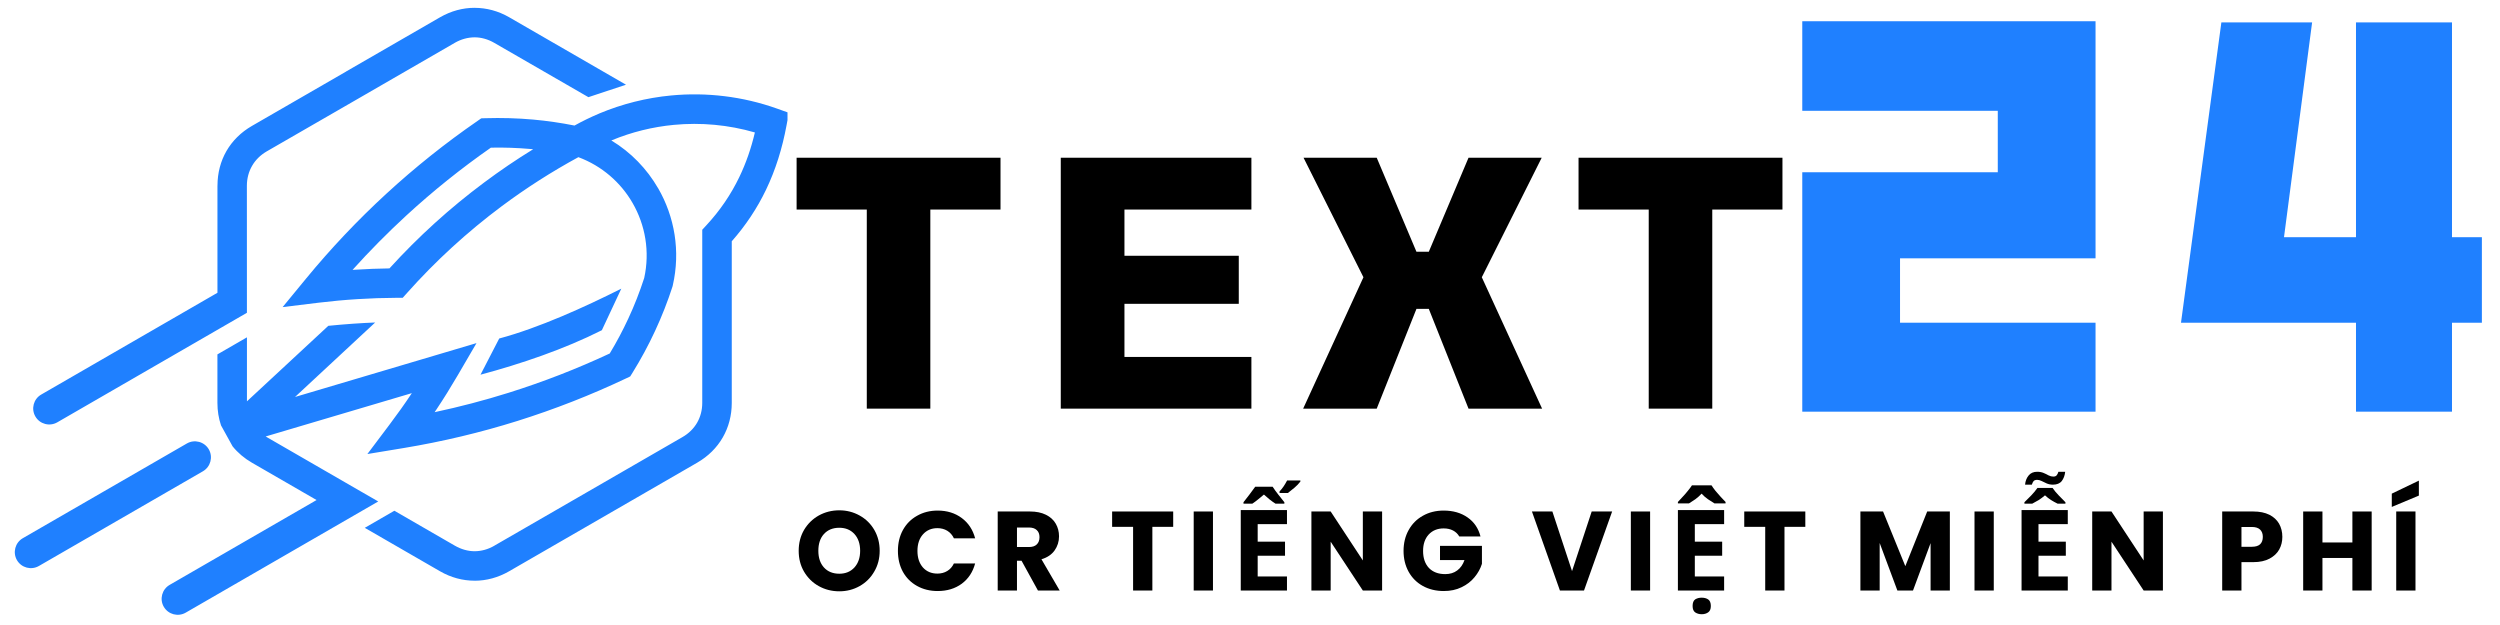
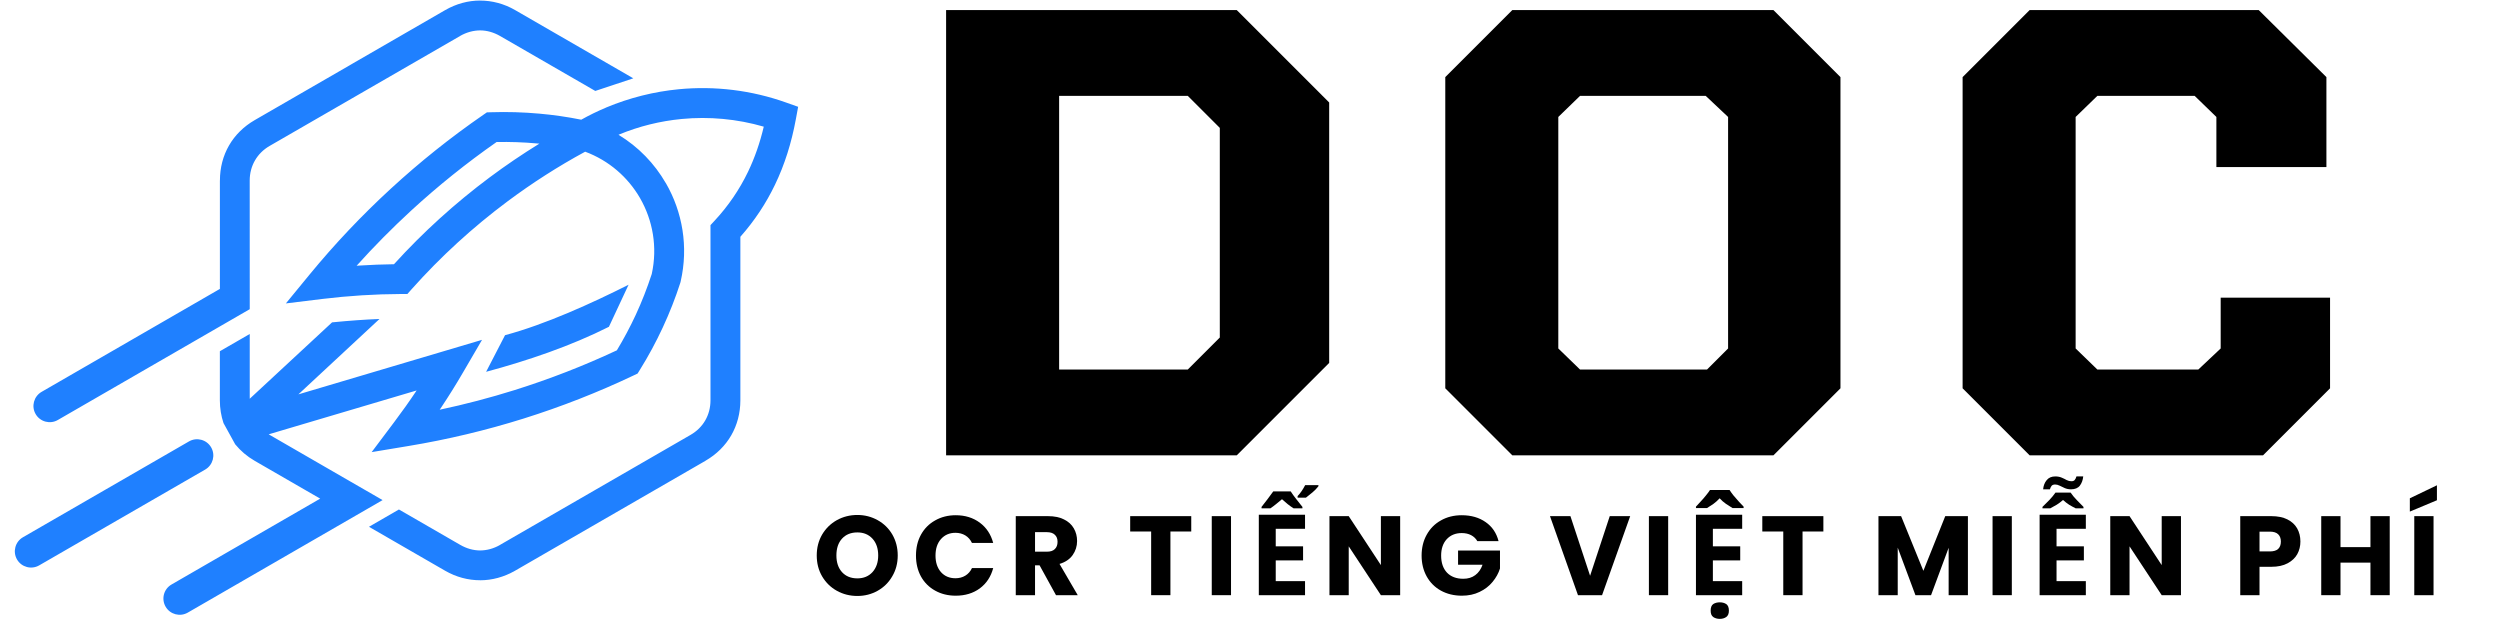
<svg xmlns="http://www.w3.org/2000/svg" width="400" zoomAndPan="magnify" viewBox="0 0 300 75" height="100" preserveAspectRatio="xMidYMid meet" version="1.0">
  <defs>
    <g />
-     <clipPath id="8205510148">
-       <path d="M 0.281 6 L 11 6 L 11 16 L 0.281 16 Z M 0.281 6 " clip-rule="nonzero" />
+     <clipPath id="21e8e0ac34">
+       <rect x="0" width="198" y="0" height="19" />
    </clipPath>
-     <clipPath id="63d473bcd4">
-       <rect x="0" width="198" y="0" height="20" />
+     <clipPath id="2af22c2333">
+       <rect x="0" width="181" y="0" height="70" />
    </clipPath>
-     <clipPath id="42aabb6d1d">
-       <path d="M 0.281 10 L 26 10 L 26 42 L 0.281 42 Z M 0.281 10 " clip-rule="nonzero" />
-     </clipPath>
-     <clipPath id="11c46262fb">
-       <rect x="0" width="124" y="0" height="50" />
-     </clipPath>
-     <clipPath id="98b4b3b037">
-       <path d="M 1.5 0.875 L 94.5 0.875 L 94.5 74 L 1.5 74 Z M 1.5 0.875 " clip-rule="nonzero" />
-     </clipPath>
-     <clipPath id="f3a13a80ad">
-       <rect x="0" width="86" y="0" height="70" />
+     <clipPath id="dbe7daa8ae">
+       <path d="M 1.5 0 L 96 0 L 96 74 L 1.5 74 Z M 1.5 0 " clip-rule="nonzero" />
    </clipPath>
  </defs>
-   <g transform="matrix(1, 0, 0, 1, 95, 55)">
-     <g clip-path="url(#63d473bcd4)">
-       <g clip-path="url(#8205510148)">
-         <g fill="#000000" fill-opacity="1">
-           <g transform="translate(0.38951, 15.8624)">
-             <g>
-               <path d="M 5.328 0.094 C 4.43 0.094 3.609 -0.113 2.859 -0.531 C 2.117 -0.945 1.531 -1.523 1.094 -2.266 C 0.664 -3.004 0.453 -3.836 0.453 -4.766 C 0.453 -5.691 0.664 -6.523 1.094 -7.266 C 1.531 -8.004 2.117 -8.582 2.859 -9 C 3.609 -9.414 4.43 -9.625 5.328 -9.625 C 6.211 -9.625 7.023 -9.414 7.766 -9 C 8.516 -8.582 9.102 -8.004 9.531 -7.266 C 9.957 -6.523 10.172 -5.691 10.172 -4.766 C 10.172 -3.836 9.953 -3.004 9.516 -2.266 C 9.086 -1.523 8.504 -0.945 7.766 -0.531 C 7.023 -0.113 6.211 0.094 5.328 0.094 Z M 5.328 -2.016 C 6.078 -2.016 6.68 -2.266 7.141 -2.766 C 7.598 -3.273 7.828 -3.941 7.828 -4.766 C 7.828 -5.609 7.598 -6.281 7.141 -6.781 C 6.68 -7.281 6.078 -7.531 5.328 -7.531 C 4.555 -7.531 3.941 -7.281 3.484 -6.781 C 3.035 -6.289 2.812 -5.617 2.812 -4.766 C 2.812 -3.93 3.035 -3.266 3.484 -2.766 C 3.941 -2.266 4.555 -2.016 5.328 -2.016 Z M 5.328 -2.016 " />
-             </g>
+   <g transform="matrix(1, 0, 0, 1, 97, 56)">
+     <g clip-path="url(#21e8e0ac34)">
+       <g fill="#000000" fill-opacity="1">
+         <g transform="translate(0.556175, 15.42118)">
+           <g>
+             <path d="M 5.328 0.094 C 4.43 0.094 3.609 -0.113 2.859 -0.531 C 2.117 -0.945 1.531 -1.523 1.094 -2.266 C 0.664 -3.004 0.453 -3.836 0.453 -4.766 C 0.453 -5.691 0.664 -6.523 1.094 -7.266 C 1.531 -8.004 2.117 -8.582 2.859 -9 C 3.609 -9.414 4.43 -9.625 5.328 -9.625 C 6.211 -9.625 7.023 -9.414 7.766 -9 C 8.516 -8.582 9.102 -8.004 9.531 -7.266 C 9.957 -6.523 10.172 -5.691 10.172 -4.766 C 10.172 -3.836 9.953 -3.004 9.516 -2.266 C 9.086 -1.523 8.504 -0.945 7.766 -0.531 C 7.023 -0.113 6.211 0.094 5.328 0.094 Z M 5.328 -2.016 C 6.078 -2.016 6.68 -2.266 7.141 -2.766 C 7.598 -3.273 7.828 -3.941 7.828 -4.766 C 7.828 -5.609 7.598 -6.281 7.141 -6.781 C 6.68 -7.281 6.078 -7.531 5.328 -7.531 C 4.555 -7.531 3.941 -7.281 3.484 -6.781 C 3.035 -6.289 2.812 -5.617 2.812 -4.766 C 2.812 -3.93 3.035 -3.266 3.484 -2.766 C 3.941 -2.266 4.555 -2.016 5.328 -2.016 Z M 5.328 -2.016 " />
          </g>
        </g>
      </g>
      <g fill="#000000" fill-opacity="1">
-         <g transform="translate(12.29739, 15.8624)">
+         <g transform="translate(12.46405, 15.42118)">
          <g>
            <path d="M 0.453 -4.75 C 0.453 -5.688 0.648 -6.52 1.047 -7.25 C 1.453 -7.988 2.02 -8.562 2.75 -8.969 C 3.477 -9.383 4.301 -9.594 5.219 -9.594 C 6.344 -9.594 7.305 -9.297 8.109 -8.703 C 8.91 -8.109 9.445 -7.297 9.719 -6.266 L 7.172 -6.266 C 6.984 -6.66 6.719 -6.961 6.375 -7.172 C 6.031 -7.379 5.633 -7.484 5.188 -7.484 C 4.477 -7.484 3.898 -7.234 3.453 -6.734 C 3.016 -6.242 2.797 -5.582 2.797 -4.75 C 2.797 -3.926 3.016 -3.266 3.453 -2.766 C 3.898 -2.273 4.477 -2.031 5.188 -2.031 C 5.633 -2.031 6.031 -2.133 6.375 -2.344 C 6.719 -2.551 6.984 -2.852 7.172 -3.25 L 9.719 -3.25 C 9.445 -2.219 8.91 -1.406 8.109 -0.812 C 7.305 -0.227 6.344 0.062 5.219 0.062 C 4.301 0.062 3.477 -0.141 2.75 -0.547 C 2.02 -0.953 1.453 -1.52 1.047 -2.25 C 0.648 -2.988 0.453 -3.82 0.453 -4.75 Z M 0.453 -4.75 " />
          </g>
        </g>
      </g>
      <g fill="#000000" fill-opacity="1">
-         <g transform="translate(23.88089, 15.8624)">
+         <g transform="translate(24.04755, 15.42118)">
          <g>
            <path d="M 5.672 0 L 3.703 -3.578 L 3.156 -3.578 L 3.156 0 L 0.844 0 L 0.844 -9.484 L 4.719 -9.484 C 5.469 -9.484 6.102 -9.352 6.625 -9.094 C 7.156 -8.832 7.551 -8.473 7.812 -8.016 C 8.07 -7.566 8.203 -7.062 8.203 -6.5 C 8.203 -5.875 8.023 -5.312 7.672 -4.812 C 7.316 -4.312 6.789 -3.957 6.094 -3.75 L 8.281 0 Z M 3.156 -5.219 L 4.578 -5.219 C 5.004 -5.219 5.32 -5.32 5.531 -5.531 C 5.75 -5.738 5.859 -6.031 5.859 -6.406 C 5.859 -6.77 5.75 -7.051 5.531 -7.25 C 5.32 -7.457 5.004 -7.562 4.578 -7.562 L 3.156 -7.562 Z M 3.156 -5.219 " />
          </g>
        </g>
      </g>
      <g fill="#000000" fill-opacity="1">
-         <g transform="translate(33.97765, 15.8624)">
+         <g transform="translate(34.14432, 15.42118)">
          <g />
        </g>
      </g>
      <g fill="#000000" fill-opacity="1">
-         <g transform="translate(38.12746, 15.8624)">
+         <g transform="translate(38.29413, 15.42118)">
          <g>
            <path d="M 7.656 -9.484 L 7.656 -7.641 L 5.156 -7.641 L 5.156 0 L 2.844 0 L 2.844 -7.641 L 0.328 -7.641 L 0.328 -9.484 Z M 7.656 -9.484 " />
          </g>
        </g>
      </g>
      <g fill="#000000" fill-opacity="1">
-         <g transform="translate(47.39976, 15.8624)">
+         <g transform="translate(47.56643, 15.42118)">
          <g>
            <path d="M 3.156 -9.484 L 3.156 0 L 0.844 0 L 0.844 -9.484 Z M 3.156 -9.484 " />
          </g>
        </g>
      </g>
      <g fill="#000000" fill-opacity="1">
-         <g transform="translate(52.67138, 15.8624)">
+         <g transform="translate(52.83805, 15.42118)">
          <g>
            <path d="M 6.766 0 L 1.219 0 L 1.219 -9.656 L 6.766 -9.656 L 6.766 -7.969 L 3.25 -7.969 L 3.25 -5.859 L 6.531 -5.859 L 6.531 -4.172 L 3.25 -4.172 L 3.25 -1.688 L 6.766 -1.688 Z M 5.875 -11.891 C 6.051 -12.078 6.207 -12.27 6.344 -12.469 C 6.488 -12.676 6.633 -12.922 6.781 -13.203 L 8.375 -13.203 L 8.375 -13.078 C 8.176 -12.816 7.941 -12.57 7.672 -12.344 C 7.398 -12.113 7.133 -11.898 6.875 -11.703 L 5.875 -11.703 Z M 6.453 -10.422 L 5.391 -10.422 C 5.16 -10.566 4.926 -10.734 4.688 -10.922 C 4.457 -11.109 4.227 -11.305 4 -11.516 C 3.758 -11.305 3.52 -11.109 3.281 -10.922 C 3.051 -10.734 2.828 -10.566 2.609 -10.422 L 1.547 -10.422 L 1.547 -10.594 C 1.766 -10.863 2 -11.164 2.25 -11.5 C 2.508 -11.832 2.742 -12.148 2.953 -12.453 L 5.047 -12.453 C 5.242 -12.148 5.473 -11.832 5.734 -11.5 C 5.992 -11.164 6.234 -10.863 6.453 -10.594 Z M 6.453 -10.422 " />
          </g>
        </g>
      </g>
      <g fill="#000000" fill-opacity="1">
-         <g transform="translate(61.5247, 15.8624)">
+         <g transform="translate(61.69136, 15.42118)">
          <g>
            <path d="M 9.328 0 L 7.016 0 L 3.156 -5.859 L 3.156 0 L 0.844 0 L 0.844 -9.484 L 3.156 -9.484 L 7.016 -3.609 L 7.016 -9.484 L 9.328 -9.484 Z M 9.328 0 " />
          </g>
        </g>
      </g>
      <g fill="#000000" fill-opacity="1">
-         <g transform="translate(72.97305, 15.8624)">
+         <g transform="translate(73.13971, 15.42118)">
          <g>
            <path d="M 7.141 -6.484 C 6.961 -6.797 6.711 -7.035 6.391 -7.203 C 6.078 -7.367 5.703 -7.453 5.266 -7.453 C 4.523 -7.453 3.926 -7.207 3.469 -6.719 C 3.02 -6.227 2.797 -5.57 2.797 -4.75 C 2.797 -3.883 3.031 -3.203 3.5 -2.703 C 3.977 -2.211 4.629 -1.969 5.453 -1.969 C 6.023 -1.969 6.504 -2.113 6.891 -2.406 C 7.285 -2.695 7.578 -3.113 7.766 -3.656 L 4.828 -3.656 L 4.828 -5.359 L 9.859 -5.359 L 9.859 -3.203 C 9.68 -2.629 9.383 -2.094 8.969 -1.594 C 8.562 -1.094 8.039 -0.691 7.406 -0.391 C 6.781 -0.086 6.07 0.062 5.281 0.062 C 4.344 0.062 3.504 -0.141 2.766 -0.547 C 2.035 -0.953 1.469 -1.52 1.062 -2.25 C 0.656 -2.988 0.453 -3.82 0.453 -4.75 C 0.453 -5.688 0.656 -6.52 1.062 -7.25 C 1.469 -7.988 2.035 -8.562 2.766 -8.969 C 3.492 -9.383 4.328 -9.594 5.266 -9.594 C 6.398 -9.594 7.359 -9.316 8.141 -8.766 C 8.922 -8.223 9.438 -7.461 9.688 -6.484 Z M 7.141 -6.484 " />
          </g>
        </g>
      </g>
      <g fill="#000000" fill-opacity="1">
-         <g transform="translate(84.55655, 15.8624)">
+         <g transform="translate(84.72321, 15.42118)">
          <g />
        </g>
      </g>
      <g fill="#000000" fill-opacity="1">
-         <g transform="translate(88.70635, 15.8624)">
+         <g transform="translate(88.87302, 15.42118)">
          <g>
            <path d="M 9.75 -9.484 L 6.375 0 L 3.484 0 L 0.125 -9.484 L 2.578 -9.484 L 4.938 -2.328 L 7.297 -9.484 Z M 9.75 -9.484 " />
          </g>
        </g>
      </g>
      <g fill="#000000" fill-opacity="1">
-         <g transform="translate(99.85735, 15.8624)">
+         <g transform="translate(100.024, 15.42118)">
          <g>
            <path d="M 3.156 -9.484 L 3.156 0 L 0.844 0 L 0.844 -9.484 Z M 3.156 -9.484 " />
          </g>
        </g>
      </g>
      <g fill="#000000" fill-opacity="1">
-         <g transform="translate(105.129, 15.8624)">
+         <g transform="translate(105.2956, 15.42118)">
          <g>
            <path d="M 6.766 0 L 1.219 0 L 1.219 -9.656 L 6.766 -9.656 L 6.766 -7.969 L 3.25 -7.969 L 3.25 -5.859 L 6.531 -5.859 L 6.531 -4.172 L 3.25 -4.172 L 3.25 -1.688 L 6.766 -1.688 Z M 4.078 2.844 C 3.773 2.844 3.516 2.77 3.297 2.625 C 3.086 2.477 2.984 2.223 2.984 1.859 C 2.984 1.473 3.086 1.207 3.297 1.062 C 3.516 0.926 3.773 0.859 4.078 0.859 C 4.379 0.859 4.633 0.926 4.844 1.062 C 5.062 1.207 5.172 1.473 5.172 1.859 C 5.172 2.223 5.062 2.477 4.844 2.625 C 4.633 2.77 4.379 2.844 4.078 2.844 Z M 5.25 -12.625 C 5.375 -12.426 5.535 -12.203 5.734 -11.953 C 5.941 -11.703 6.156 -11.457 6.375 -11.219 C 6.594 -10.988 6.781 -10.789 6.938 -10.625 L 6.938 -10.453 L 5.609 -10.453 C 5.367 -10.598 5.109 -10.766 4.828 -10.953 C 4.547 -11.148 4.289 -11.375 4.062 -11.625 C 3.832 -11.375 3.582 -11.148 3.312 -10.953 C 3.039 -10.766 2.785 -10.598 2.547 -10.453 L 1.219 -10.453 L 1.219 -10.625 C 1.375 -10.801 1.562 -11.004 1.781 -11.234 C 2 -11.461 2.207 -11.703 2.406 -11.953 C 2.613 -12.203 2.781 -12.426 2.906 -12.625 Z M 5.25 -12.625 " />
          </g>
        </g>
      </g>
      <g fill="#000000" fill-opacity="1">
-         <g transform="translate(113.9823, 15.8624)">
+         <g transform="translate(114.1489, 15.42118)">
          <g>
            <path d="M 7.656 -9.484 L 7.656 -7.641 L 5.156 -7.641 L 5.156 0 L 2.844 0 L 2.844 -7.641 L 0.328 -7.641 L 0.328 -9.484 Z M 7.656 -9.484 " />
          </g>
        </g>
      </g>
      <g fill="#000000" fill-opacity="1">
-         <g transform="translate(123.2546, 15.8624)">
+         <g transform="translate(123.4212, 15.42118)">
          <g />
        </g>
      </g>
      <g fill="#000000" fill-opacity="1">
-         <g transform="translate(127.4044, 15.8624)">
+         <g transform="translate(127.5711, 15.42118)">
          <g>
            <path d="M 11.578 -9.484 L 11.578 0 L 9.266 0 L 9.266 -5.688 L 7.156 0 L 5.281 0 L 3.156 -5.703 L 3.156 0 L 0.844 0 L 0.844 -9.484 L 3.562 -9.484 L 6.234 -2.922 L 8.859 -9.484 Z M 11.578 -9.484 " />
          </g>
        </g>
      </g>
      <g fill="#000000" fill-opacity="1">
-         <g transform="translate(141.0964, 15.8624)">
+         <g transform="translate(141.263, 15.42118)">
          <g>
            <path d="M 3.156 -9.484 L 3.156 0 L 0.844 0 L 0.844 -9.484 Z M 3.156 -9.484 " />
          </g>
        </g>
      </g>
      <g fill="#000000" fill-opacity="1">
-         <g transform="translate(146.368, 15.8624)">
+         <g transform="translate(146.5346, 15.42118)">
          <g>
            <path d="M 6.766 0 L 1.219 0 L 1.219 -9.656 L 6.766 -9.656 L 6.766 -7.969 L 3.25 -7.969 L 3.25 -5.859 L 6.531 -5.859 L 6.531 -4.172 L 3.25 -4.172 L 3.25 -1.688 L 6.766 -1.688 Z M 6.453 -14.25 C 6.41 -13.812 6.273 -13.441 6.047 -13.141 C 5.816 -12.848 5.461 -12.703 4.984 -12.703 C 4.723 -12.703 4.477 -12.75 4.25 -12.844 C 4.031 -12.945 3.82 -13.047 3.625 -13.141 C 3.438 -13.234 3.258 -13.281 3.094 -13.281 C 2.906 -13.281 2.766 -13.234 2.672 -13.141 C 2.586 -13.047 2.516 -12.898 2.453 -12.703 L 1.641 -12.703 C 1.68 -13.141 1.82 -13.504 2.062 -13.797 C 2.301 -14.098 2.645 -14.25 3.094 -14.25 C 3.383 -14.25 3.641 -14.203 3.859 -14.109 C 4.086 -14.016 4.289 -13.914 4.469 -13.812 C 4.656 -13.719 4.844 -13.672 5.031 -13.672 C 5.207 -13.672 5.336 -13.719 5.422 -13.812 C 5.516 -13.914 5.586 -14.062 5.641 -14.25 Z M 4.938 -12.312 C 5.145 -12.008 5.391 -11.711 5.672 -11.422 C 5.953 -11.141 6.223 -10.863 6.484 -10.594 L 6.484 -10.422 L 5.547 -10.422 C 5.273 -10.555 5.008 -10.703 4.75 -10.859 C 4.5 -11.023 4.258 -11.211 4.031 -11.422 C 3.789 -11.211 3.539 -11.023 3.281 -10.859 C 3.02 -10.703 2.758 -10.555 2.5 -10.422 L 1.562 -10.422 L 1.562 -10.594 C 1.812 -10.844 2.082 -11.113 2.375 -11.406 C 2.664 -11.707 2.914 -12.008 3.125 -12.312 Z M 4.938 -12.312 " />
          </g>
        </g>
      </g>
      <g fill="#000000" fill-opacity="1">
-         <g transform="translate(155.2213, 15.8624)">
+         <g transform="translate(155.388, 15.42118)">
          <g>
            <path d="M 9.328 0 L 7.016 0 L 3.156 -5.859 L 3.156 0 L 0.844 0 L 0.844 -9.484 L 3.156 -9.484 L 7.016 -3.609 L 7.016 -9.484 L 9.328 -9.484 Z M 9.328 0 " />
          </g>
        </g>
      </g>
      <g fill="#000000" fill-opacity="1">
-         <g transform="translate(166.6696, 15.8624)">
+         <g transform="translate(166.8363, 15.42118)">
          <g />
        </g>
      </g>
      <g fill="#000000" fill-opacity="1">
-         <g transform="translate(170.8194, 15.8624)">
+         <g transform="translate(170.9861, 15.42118)">
          <g>
            <path d="M 8.062 -6.438 C 8.062 -5.883 7.938 -5.379 7.688 -4.922 C 7.438 -4.473 7.051 -4.109 6.531 -3.828 C 6.008 -3.547 5.359 -3.406 4.578 -3.406 L 3.156 -3.406 L 3.156 0 L 0.844 0 L 0.844 -9.484 L 4.578 -9.484 C 5.336 -9.484 5.977 -9.352 6.5 -9.094 C 7.02 -8.832 7.41 -8.473 7.672 -8.016 C 7.93 -7.555 8.062 -7.031 8.062 -6.438 Z M 4.406 -5.25 C 4.844 -5.25 5.172 -5.348 5.391 -5.547 C 5.609 -5.754 5.719 -6.051 5.719 -6.438 C 5.719 -6.812 5.609 -7.102 5.391 -7.312 C 5.172 -7.52 4.844 -7.625 4.406 -7.625 L 3.156 -7.625 L 3.156 -5.25 Z M 4.406 -5.25 " />
          </g>
        </g>
      </g>
      <g fill="#000000" fill-opacity="1">
-         <g transform="translate(180.5378, 15.8624)">
+         <g transform="translate(180.7044, 15.42118)">
          <g>
            <path d="M 9.062 -9.484 L 9.062 0 L 6.75 0 L 6.75 -3.906 L 3.156 -3.906 L 3.156 0 L 0.844 0 L 0.844 -9.484 L 3.156 -9.484 L 3.156 -5.766 L 6.75 -5.766 L 6.75 -9.484 Z M 9.062 -9.484 " />
          </g>
        </g>
      </g>
      <g fill="#000000" fill-opacity="1">
-         <g transform="translate(191.7023, 15.8624)">
+         <g transform="translate(191.869, 15.42118)">
          <g>
            <path d="M 3.156 -9.484 L 3.156 0 L 0.844 0 L 0.844 -9.484 Z M 3.562 -11.391 L 0.312 -10.031 L 0.312 -11.625 L 3.562 -13.188 Z M 3.562 -11.391 " />
          </g>
        </g>
      </g>
    </g>
  </g>
-   <g transform="matrix(1, 0, 0, 1, 95, 8)">
-     <g clip-path="url(#11c46262fb)">
-       <g clip-path="url(#42aabb6d1d)">
-         <g fill="#000000" fill-opacity="1">
-           <g transform="translate(0.38951, 41.03656)">
-             <g>
-               <path d="M 8.625 0 L 8.625 -23.891 L 0.203 -23.891 L 0.203 -30.109 L 24.672 -30.109 L 24.672 -23.891 L 16.25 -23.891 L 16.25 0 Z M 8.625 0 " />
-             </g>
+   <g transform="matrix(1, 0, 0, 1, 108, -0.000000000000001893)">
+     <g clip-path="url(#2af22c2333)">
+       <g fill="#000000" fill-opacity="1">
+         <g transform="translate(0.454362, 54.64369)">
+           <g>
+             <path d="M 5.078 0 L 5.078 -53.438 L 39.953 -53.438 L 51.047 -42.344 L 51.047 -11.094 L 39.953 0 Z M 18.641 -10.297 L 34.078 -10.297 L 37.922 -14.141 L 37.922 -39.297 L 34.078 -43.141 L 18.641 -43.141 Z M 18.641 -10.297 " />
          </g>
        </g>
      </g>
      <g fill="#000000" fill-opacity="1">
-         <g transform="translate(29.43395, 41.03656)">
+         <g transform="translate(61.80855, 54.64369)">
          <g>
-             <path d="M 2.859 0 L 2.859 -30.109 L 25.734 -30.109 L 25.734 -23.891 L 10.5 -23.891 L 10.5 -18.344 L 24.219 -18.344 L 24.219 -12.578 L 10.5 -12.578 L 10.5 -6.203 L 25.734 -6.203 L 25.734 0 Z M 2.859 0 " />
+             <path d="M 11.672 0 L 3.625 -8.047 L 3.625 -45.391 L 11.672 -53.438 L 43 -53.438 L 51.047 -45.391 L 51.047 -8.047 L 43 0 Z M 19.797 -10.297 L 35.031 -10.297 L 37.562 -12.828 L 37.562 -40.609 L 34.875 -43.141 L 19.797 -43.141 L 17.188 -40.609 L 17.188 -12.828 Z M 19.797 -10.297 " />
          </g>
        </g>
      </g>
      <g fill="#000000" fill-opacity="1">
-         <g transform="translate(61.37874, 41.03656)">
+         <g transform="translate(123.888, 54.64369)">
          <g>
-             <path d="M 0 0 L 7.234 -15.766 L 0.047 -30.109 L 8.828 -30.109 L 13.594 -18.828 L 15.078 -18.828 L 19.844 -30.109 L 28.625 -30.109 L 21.438 -15.766 L 28.672 0 L 19.844 0 L 15.078 -11.969 L 13.594 -11.969 L 8.828 0 Z M 0 0 " />
-           </g>
-         </g>
-       </g>
-       <g fill="#000000" fill-opacity="1">
-         <g transform="translate(94.22225, 41.03656)">
-           <g>
-             <path d="M 8.625 0 L 8.625 -23.891 L 0.203 -23.891 L 0.203 -30.109 L 24.672 -30.109 L 24.672 -23.891 L 16.25 -23.891 L 16.25 0 Z M 8.625 0 " />
+             <path d="M 11.672 0 L 3.625 -8.047 L 3.625 -45.391 L 11.672 -53.438 L 39.156 -53.438 L 47.281 -45.391 L 47.281 -34.594 L 34.078 -34.594 L 34.078 -40.609 L 31.469 -43.141 L 19.797 -43.141 L 17.188 -40.609 L 17.188 -12.828 L 19.797 -10.297 L 31.906 -10.297 L 34.594 -12.828 L 34.594 -18.922 L 47.719 -18.922 L 47.719 -8.047 L 39.672 0 Z M 11.672 0 " />
          </g>
        </g>
      </g>
    </g>
  </g>
-   <g clip-path="url(#98b4b3b037)">
-     <path fill="#1f80ff" d="M 48.766 25.855 C 51.957 22.922 55.344 20.203 58.906 17.719 C 60.496 17.684 62.082 17.742 63.656 17.879 L 63.977 17.91 C 61.953 19.152 59.988 20.488 58.09 21.906 C 54 24.953 50.195 28.402 46.734 32.207 C 45.383 32.227 44.035 32.277 42.695 32.363 L 42.305 32.387 C 44.352 30.113 46.508 27.934 48.766 25.855 Z M 74.559 34.637 C 70.184 36.84 64.676 39.344 59.906 40.621 L 57.66 44.965 C 62.535 43.656 67.707 41.902 72.223 39.625 Z M 6.879 50.676 C 5.957 51.211 4.777 50.898 4.246 49.98 C 3.711 49.059 4.023 47.879 4.945 47.348 L 26.094 35.133 L 26.094 22.281 L 26.098 22.273 C 26.098 20.754 26.473 19.344 27.176 18.121 C 27.883 16.898 28.918 15.867 30.234 15.109 L 41.52 8.594 L 41.523 8.586 L 52.812 2.07 C 54.125 1.316 55.539 0.938 56.949 0.938 L 56.953 0.941 C 58.383 0.941 59.793 1.316 61.094 2.066 L 75.117 10.164 L 70.609 11.66 L 59.316 5.145 C 58.551 4.703 57.742 4.48 56.953 4.48 C 56.145 4.484 55.336 4.703 54.578 5.137 L 54.574 5.141 L 43.289 11.66 L 32.004 18.168 C 31.25 18.605 30.652 19.199 30.25 19.902 C 29.844 20.602 29.629 21.41 29.625 22.277 L 29.629 35.312 L 29.629 37.535 Z M 22.422 53.219 C 23.34 52.688 24.52 53 25.055 53.918 C 25.586 54.84 25.273 56.016 24.355 56.551 L 4.668 67.918 C 3.746 68.449 2.57 68.137 2.035 67.219 C 1.504 66.297 1.816 65.121 2.734 64.586 Z M 22.289 73.516 C 21.367 74.051 20.191 73.734 19.656 72.816 C 19.121 71.898 19.438 70.719 20.355 70.188 L 37.988 60.004 L 30.23 55.523 C 29.316 54.996 28.539 54.336 27.91 53.559 L 26.523 51.047 C 26.238 50.199 26.09 49.293 26.09 48.348 L 26.09 42.527 L 29.633 40.48 L 29.633 48.16 L 39.398 39.098 C 41.418 38.898 43.293 38.766 45.02 38.699 L 35.402 47.637 L 52.898 42.445 L 57.18 41.172 L 54.93 45.031 C 54.098 46.457 53.246 47.828 52.375 49.133 L 52.156 49.461 C 55.148 48.824 58.113 48.047 61.043 47.129 C 65.188 45.828 69.238 44.254 73.168 42.418 C 73.992 41.055 74.738 39.648 75.402 38.215 C 76.125 36.664 76.758 35.043 77.305 33.363 C 78.004 30.184 77.434 26.996 75.91 24.359 C 74.488 21.895 72.234 19.914 69.406 18.859 C 66.199 20.605 63.125 22.57 60.207 24.746 C 56.086 27.82 52.277 31.305 48.852 35.148 L 48.324 35.738 L 47.527 35.738 C 45.996 35.746 44.453 35.797 42.91 35.895 C 41.336 35.992 39.801 36.137 38.301 36.316 L 33.914 36.852 L 36.719 33.441 C 39.703 29.812 42.926 26.406 46.359 23.25 C 49.797 20.086 53.461 17.16 57.32 14.5 L 57.75 14.199 L 58.27 14.184 C 60.172 14.125 62.078 14.18 63.977 14.348 C 65.633 14.496 67.293 14.738 68.941 15.066 C 69.895 14.535 70.875 14.059 71.867 13.641 L 71.906 13.621 C 74.672 12.465 77.578 11.738 80.527 11.457 C 84.777 11.051 89.121 11.566 93.242 13.031 L 94.664 13.539 L 94.387 15.027 C 93.875 17.809 93.066 20.391 91.914 22.789 C 90.852 25 89.492 27.047 87.812 28.953 L 87.812 48.344 C 87.812 49.863 87.434 51.277 86.727 52.5 C 86.023 53.723 84.988 54.754 83.672 55.516 L 83.668 55.52 L 72.379 62.039 L 61.09 68.555 C 59.777 69.309 58.367 69.688 56.953 69.688 L 56.949 69.684 C 55.523 69.684 54.109 69.305 52.809 68.555 L 43.773 63.34 L 47.324 61.289 L 54.582 65.48 C 55.352 65.922 56.156 66.145 56.949 66.148 C 57.754 66.145 58.562 65.926 59.32 65.488 L 59.324 65.48 L 70.613 58.965 L 81.898 52.449 C 82.652 52.016 83.246 51.426 83.652 50.727 C 84.055 50.027 84.27 49.219 84.27 48.348 L 84.27 27.57 L 84.742 27.059 C 86.395 25.281 87.707 23.348 88.719 21.246 C 89.523 19.574 90.141 17.793 90.586 15.895 C 87.406 14.973 84.105 14.676 80.863 14.984 C 78.316 15.227 75.805 15.844 73.418 16.832 L 73.363 16.855 C 75.723 18.281 77.633 20.27 78.973 22.59 L 78.98 22.594 C 80.949 26.004 81.676 30.133 80.734 34.246 L 80.695 34.402 C 80.117 36.188 79.422 37.961 78.609 39.711 C 77.809 41.438 76.902 43.113 75.902 44.727 L 75.625 45.172 L 75.156 45.395 C 70.914 47.406 66.551 49.113 62.098 50.512 C 57.652 51.906 53.094 52.992 48.457 53.762 L 44.086 54.484 L 46.746 50.949 C 47.695 49.691 48.59 48.434 49.422 47.176 L 31.883 52.375 L 32.004 52.449 L 41.535 57.953 L 43.293 58.969 L 43.473 59.07 L 45.387 60.176 Z M 22.289 73.516 " fill-opacity="1" fill-rule="evenodd" />
-   </g>
-   <g transform="matrix(1, 0, 0, 1, 214, -0.000000000000001893)">
-     <g clip-path="url(#f3a13a80ad)">
-       <g fill="#1f80ff" fill-opacity="1">
-         <g transform="translate(0.444837, 49.40091)">
-           <g>
-             <path d="M 37.02 0 L 37.02 -10.676 L 13.559 -10.676 L 13.559 -18.402 L 37.02 -18.402 L 37.02 -46.852 L 1.828 -46.852 L 1.828 -36.105 L 25.289 -36.105 L 25.289 -28.73 L 1.828 -28.73 L 1.828 0 Z M 37.02 0 " />
-           </g>
-         </g>
-       </g>
-       <g fill="#1f80ff" fill-opacity="1">
-         <g transform="translate(45.89149, 49.40091)">
-           <g>
-             <path d="M 37.934 -10.676 L 37.934 -20.934 L 34.348 -20.934 L 34.348 -46.711 L 22.828 -46.711 L 22.828 -20.934 L 14.188 -20.934 L 17.562 -46.711 L 6.672 -46.711 L 1.828 -10.676 L 22.828 -10.676 L 22.828 0 L 34.348 0 L 34.348 -10.676 Z M 37.934 -10.676 " />
-           </g>
-         </g>
-       </g>
-     </g>
+   <g clip-path="url(#dbe7daa8ae)">
+     <path fill="#1f80ff" d="M 49.328 25.281 C 52.559 22.312 55.988 19.559 59.59 17.043 C 61.199 17.012 62.805 17.066 64.398 17.211 L 64.723 17.238 C 62.676 18.5 60.688 19.848 58.766 21.281 C 54.629 24.367 50.777 27.855 47.277 31.707 C 45.91 31.727 44.543 31.777 43.191 31.863 L 42.793 31.891 C 44.863 29.586 47.047 27.383 49.328 25.281 Z M 75.43 34.168 C 71.004 36.398 65.434 38.93 60.605 40.223 L 58.332 44.617 C 63.266 43.293 68.5 41.52 73.07 39.215 Z M 6.941 50.398 C 6.012 50.938 4.816 50.621 4.277 49.691 C 3.738 48.762 4.055 47.57 4.984 47.027 L 26.387 34.668 L 26.387 21.664 L 26.391 21.656 C 26.391 20.121 26.77 18.688 27.484 17.453 C 28.195 16.219 29.242 15.176 30.578 14.406 L 42 7.812 L 42.004 7.805 L 53.426 1.211 C 54.754 0.449 56.184 0.066 57.609 0.066 L 57.617 0.07 C 59.062 0.07 60.492 0.449 61.809 1.207 L 75.996 9.398 L 71.434 10.914 L 60.008 4.32 C 59.234 3.875 58.414 3.648 57.617 3.648 C 56.797 3.652 55.977 3.875 55.215 4.312 L 55.211 4.32 L 43.785 10.914 L 32.367 17.504 C 31.605 17.941 31.004 18.543 30.594 19.254 C 30.184 19.965 29.965 20.781 29.965 21.66 L 29.969 34.852 L 29.969 37.102 Z M 22.672 52.973 C 23.602 52.434 24.793 52.75 25.336 53.68 C 25.875 54.609 25.559 55.801 24.629 56.344 L 4.703 67.844 C 3.773 68.383 2.582 68.066 2.043 67.137 C 1.504 66.207 1.82 65.012 2.75 64.473 Z M 22.535 73.512 C 21.605 74.051 20.414 73.734 19.875 72.805 C 19.332 71.871 19.648 70.68 20.582 70.141 L 38.422 59.836 L 30.574 55.305 C 29.648 54.77 28.863 54.098 28.223 53.316 L 26.82 50.77 C 26.535 49.914 26.383 49 26.383 48.043 L 26.383 42.148 L 29.969 40.078 L 29.969 47.848 L 39.848 38.684 C 41.898 38.48 43.793 38.344 45.539 38.277 L 35.805 47.324 L 53.516 42.066 L 57.844 40.781 L 55.566 44.688 C 54.727 46.129 53.863 47.516 52.984 48.836 L 52.762 49.168 C 55.789 48.523 58.789 47.738 61.754 46.809 C 65.949 45.492 70.051 43.898 74.023 42.039 C 74.855 40.66 75.613 39.238 76.289 37.785 C 77.016 36.215 77.656 34.578 78.211 32.879 C 78.918 29.66 78.34 26.434 76.801 23.766 C 75.359 21.273 73.078 19.266 70.219 18.203 C 66.973 19.965 63.863 21.957 60.91 24.16 C 56.738 27.27 52.883 30.793 49.414 34.684 L 48.883 35.281 L 48.078 35.281 C 46.527 35.289 44.969 35.34 43.406 35.438 C 41.812 35.539 40.258 35.684 38.742 35.867 L 34.305 36.41 L 37.141 32.957 C 40.16 29.281 43.422 25.836 46.895 22.645 C 50.375 19.441 54.078 16.484 57.984 13.789 L 58.426 13.484 L 58.949 13.469 C 60.871 13.406 62.801 13.465 64.723 13.637 C 66.398 13.785 68.078 14.027 69.75 14.363 C 70.711 13.824 71.703 13.34 72.711 12.918 L 72.746 12.898 C 75.547 11.73 78.488 10.992 81.473 10.707 C 85.773 10.297 90.168 10.82 94.336 12.305 L 95.777 12.816 L 95.5 14.32 C 94.98 17.137 94.164 19.75 92.992 22.18 C 91.918 24.414 90.547 26.488 88.844 28.414 L 88.844 48.035 C 88.844 49.574 88.461 51.004 87.746 52.246 C 87.031 53.48 85.984 54.527 84.652 55.293 L 84.648 55.301 L 61.805 68.488 C 60.473 69.25 59.047 69.633 57.617 69.633 L 57.609 69.629 C 56.168 69.629 54.738 69.25 53.422 68.492 L 44.277 63.215 L 47.871 61.137 L 55.219 65.379 C 55.992 65.828 56.812 66.051 57.609 66.055 C 58.43 66.051 59.246 65.828 60.012 65.387 L 60.016 65.379 L 82.859 52.191 C 83.621 51.754 84.223 51.156 84.633 50.445 C 85.039 49.738 85.258 48.922 85.258 48.039 L 85.258 27.016 L 85.738 26.5 C 87.41 24.699 88.738 22.742 89.762 20.617 C 90.574 18.926 91.199 17.121 91.652 15.199 C 88.434 14.266 85.094 13.965 81.812 14.277 C 79.234 14.523 76.695 15.148 74.277 16.148 L 74.223 16.176 C 76.609 17.617 78.543 19.629 79.898 21.977 L 79.906 21.98 C 81.898 25.43 82.633 29.609 81.68 33.773 L 81.641 33.926 C 81.059 35.734 80.352 37.531 79.531 39.301 C 78.719 41.047 77.805 42.746 76.789 44.375 L 76.512 44.824 L 76.035 45.051 C 71.742 47.09 67.328 48.816 62.824 50.23 C 58.324 51.641 53.711 52.742 49.016 53.52 L 44.598 54.254 L 47.289 50.672 C 48.246 49.402 49.152 48.125 49.996 46.855 L 32.246 52.117 L 32.367 52.191 L 42.012 57.762 L 43.793 58.789 L 43.973 58.891 L 45.91 60.012 Z M 22.535 73.512 " fill-opacity="1" fill-rule="evenodd" />
  </g>
</svg>
